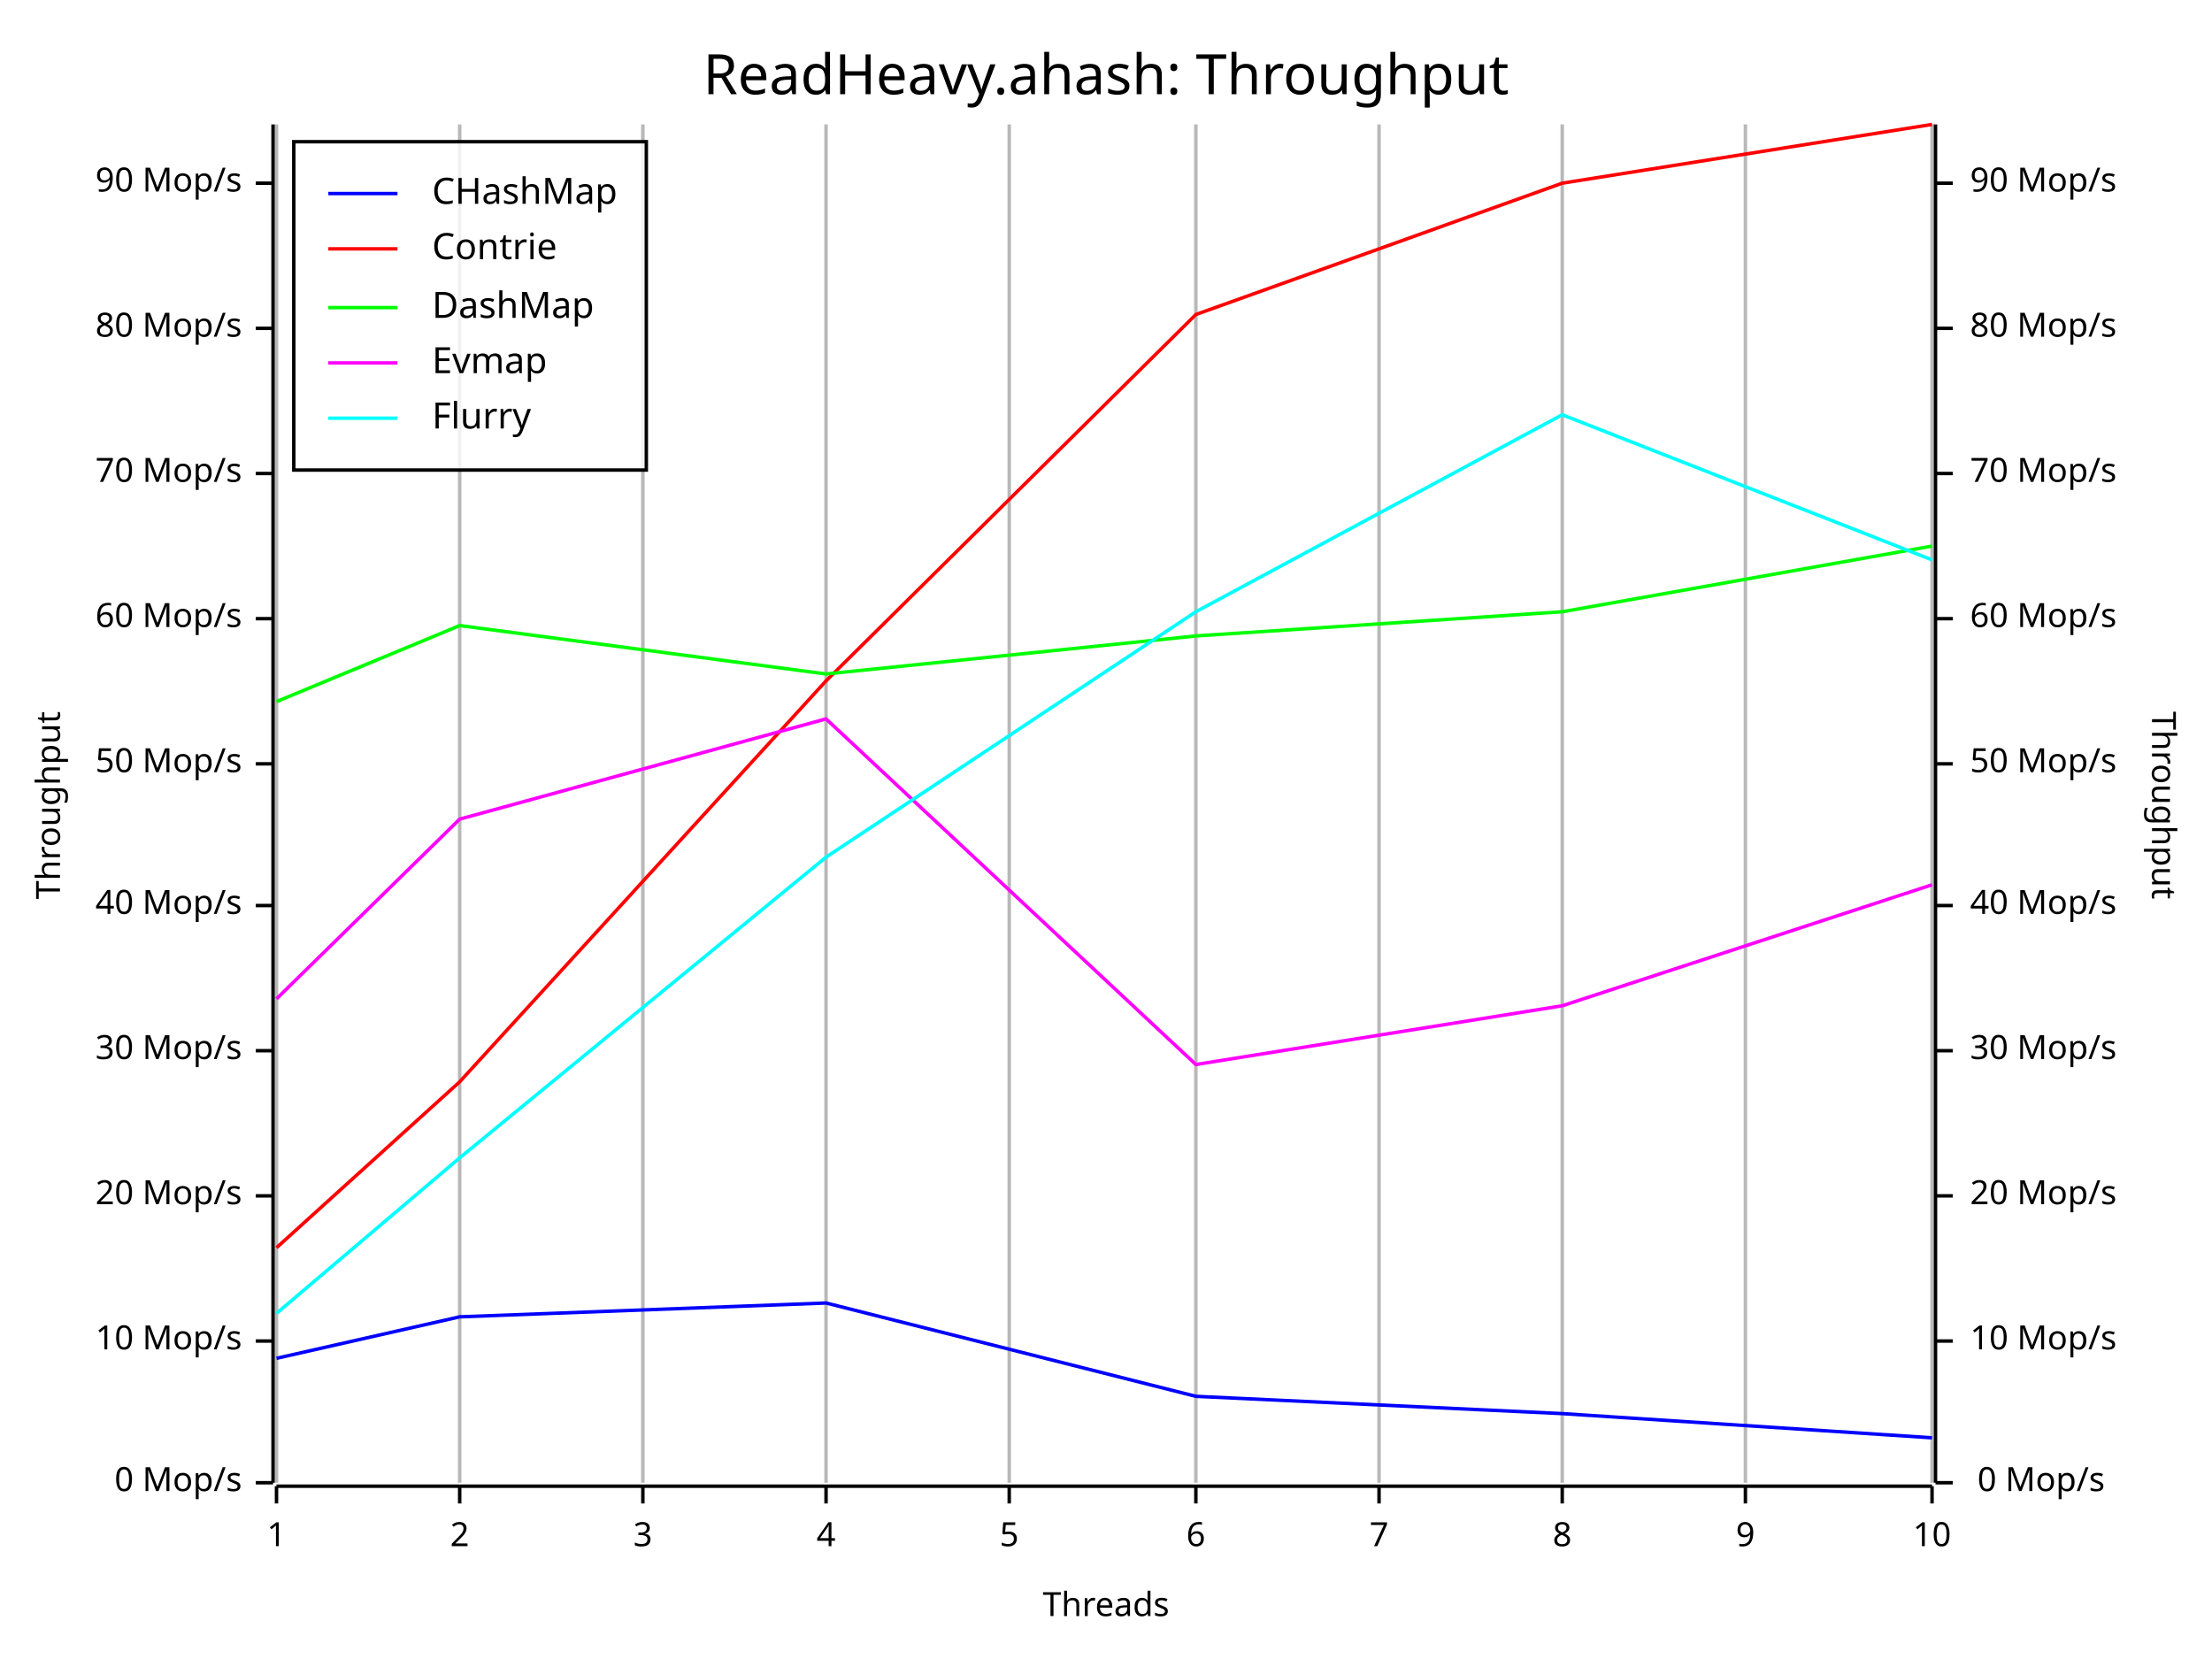
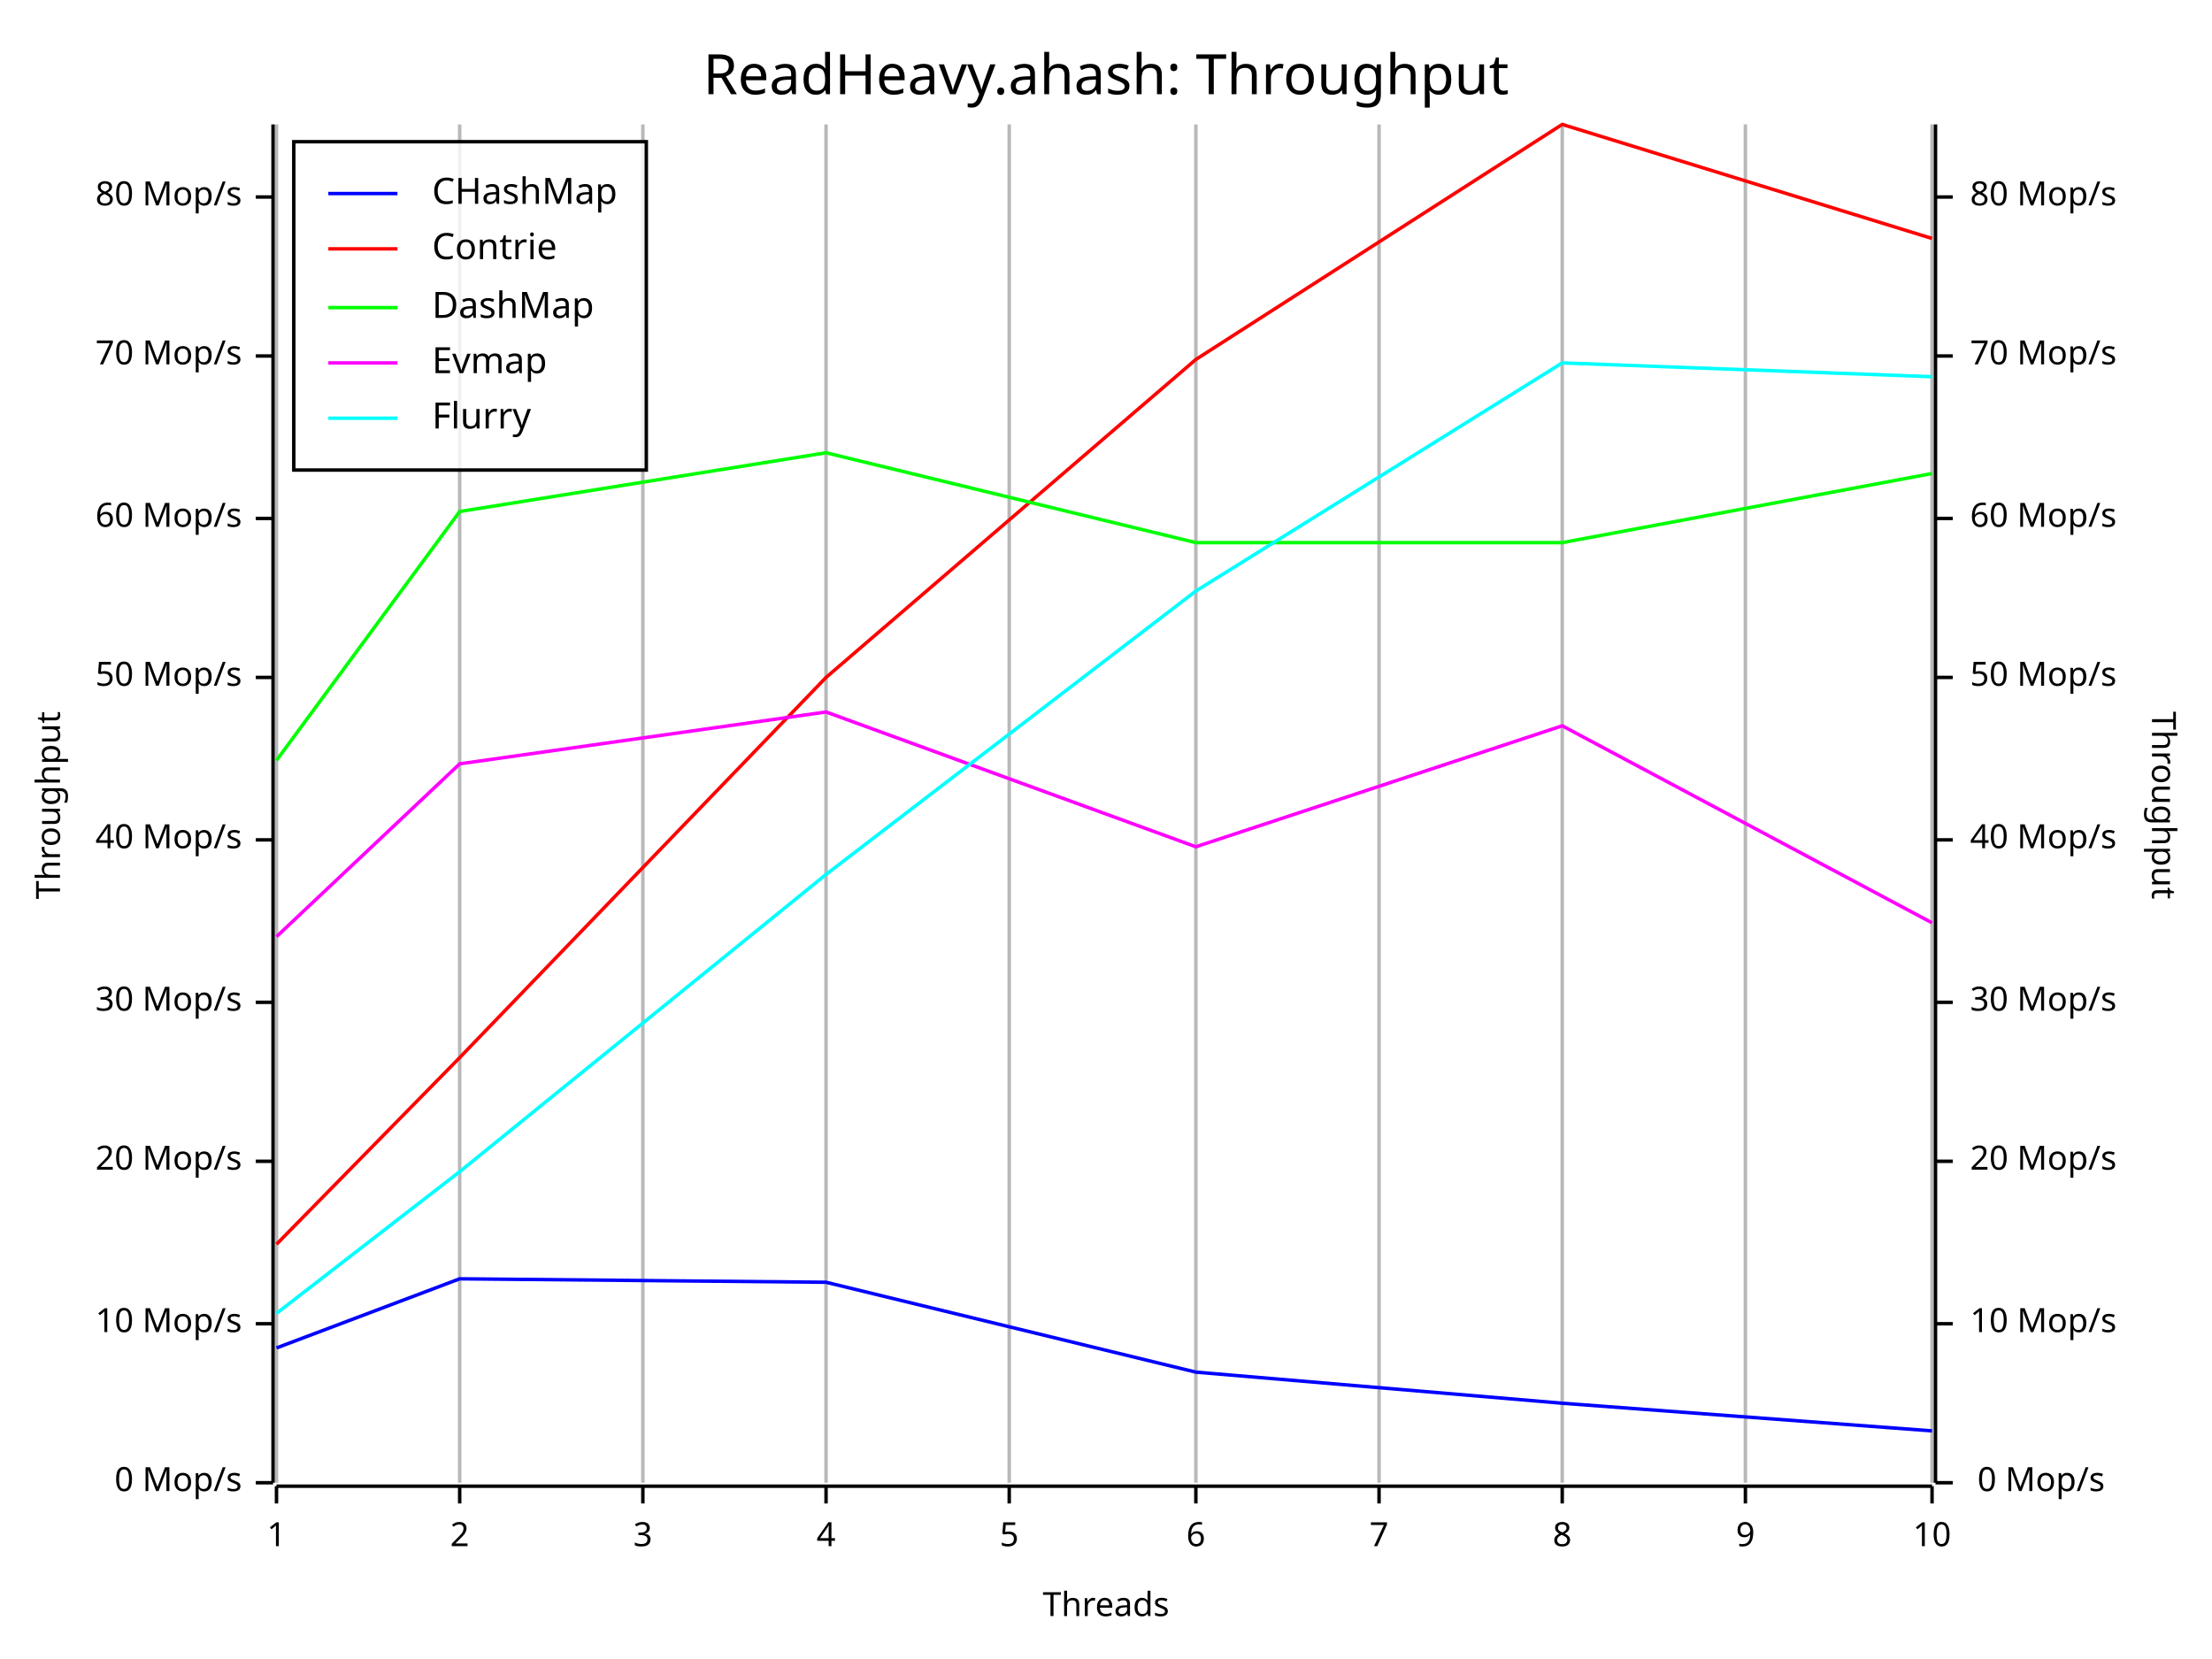
<svg xmlns="http://www.w3.org/2000/svg" width="640" height="480" viewBox="0 0 640 480">
  <rect x="0" y="0" width="640" height="480" opacity="1" fill="#FFFFFF" stroke="none" />
  <text x="320" y="15" dy="0.76em" text-anchor="middle" font-family="Fira Code" font-size="16.129" opacity="1" fill="#000000">
ReadHeavy.ahash: Throughput
</text>
  <line opacity="0.1" stroke="#000000" stroke-width="1" x1="80" y1="429" x2="80" y2="36" />
  <line opacity="0.1" stroke="#000000" stroke-width="1" x1="133" y1="429" x2="133" y2="36" />
  <line opacity="0.1" stroke="#000000" stroke-width="1" x1="186" y1="429" x2="186" y2="36" />
  <line opacity="0.1" stroke="#000000" stroke-width="1" x1="239" y1="429" x2="239" y2="36" />
  <line opacity="0.1" stroke="#000000" stroke-width="1" x1="292" y1="429" x2="292" y2="36" />
  <line opacity="0.1" stroke="#000000" stroke-width="1" x1="346" y1="429" x2="346" y2="36" />
  <line opacity="0.1" stroke="#000000" stroke-width="1" x1="399" y1="429" x2="399" y2="36" />
  <line opacity="0.1" stroke="#000000" stroke-width="1" x1="452" y1="429" x2="452" y2="36" />
  <line opacity="0.1" stroke="#000000" stroke-width="1" x1="505" y1="429" x2="505" y2="36" />
  <line opacity="0.1" stroke="#000000" stroke-width="1" x1="559" y1="429" x2="559" y2="36" />
  <text x="10" y="233" dy="0.76em" text-anchor="middle" font-family="sans-serif" font-size="9.677" opacity="1" fill="#000000" transform="rotate(270, 10, 233)">
Throughput
</text>
  <text x="320" y="470" dy="-0.5ex" text-anchor="middle" font-family="sans-serif" font-size="9.677" opacity="1" fill="#000000">
Threads
</text>
  <text x="630" y="233" dy="0.76em" text-anchor="middle" font-family="sans-serif" font-size="9.677" opacity="1" fill="#000000" transform="rotate(90, 630, 233)">
Throughput
</text>
  <line opacity="0.2" stroke="#000000" stroke-width="1" x1="80" y1="429" x2="80" y2="36" />
  <line opacity="0.2" stroke="#000000" stroke-width="1" x1="133" y1="429" x2="133" y2="36" />
  <line opacity="0.2" stroke="#000000" stroke-width="1" x1="186" y1="429" x2="186" y2="36" />
  <line opacity="0.2" stroke="#000000" stroke-width="1" x1="239" y1="429" x2="239" y2="36" />
  <line opacity="0.2" stroke="#000000" stroke-width="1" x1="292" y1="429" x2="292" y2="36" />
  <line opacity="0.2" stroke="#000000" stroke-width="1" x1="346" y1="429" x2="346" y2="36" />
  <line opacity="0.2" stroke="#000000" stroke-width="1" x1="399" y1="429" x2="399" y2="36" />
  <line opacity="0.2" stroke="#000000" stroke-width="1" x1="452" y1="429" x2="452" y2="36" />
  <line opacity="0.2" stroke="#000000" stroke-width="1" x1="505" y1="429" x2="505" y2="36" />
  <line opacity="0.2" stroke="#000000" stroke-width="1" x1="559" y1="429" x2="559" y2="36" />
  <polyline fill="none" opacity="1" stroke="#000000" stroke-width="1" points="79,36 79,429 " />
  <text x="70" y="429" dy="0.5ex" text-anchor="end" font-family="sans-serif" font-size="9.677" opacity="1" fill="#000000">
0 Mop/s
</text>
  <polyline fill="none" opacity="1" stroke="#000000" stroke-width="1" points="74,429 79,429 " />
-   <text x="70" y="388" dy="0.5ex" text-anchor="end" font-family="sans-serif" font-size="9.677" opacity="1" fill="#000000">
+   <text x="70" y="383" dy="0.5ex" text-anchor="end" font-family="sans-serif" font-size="9.677" opacity="1" fill="#000000">
10 Mop/s
</text>
-   <polyline fill="none" opacity="1" stroke="#000000" stroke-width="1" points="74,388 79,388 " />
-   <text x="70" y="346" dy="0.5ex" text-anchor="end" font-family="sans-serif" font-size="9.677" opacity="1" fill="#000000">
+   <polyline fill="none" opacity="1" stroke="#000000" stroke-width="1" points="74,383 79,383 " />
+   <text x="70" y="336" dy="0.5ex" text-anchor="end" font-family="sans-serif" font-size="9.677" opacity="1" fill="#000000">
20 Mop/s
</text>
-   <polyline fill="none" opacity="1" stroke="#000000" stroke-width="1" points="74,346 79,346 " />
-   <text x="70" y="304" dy="0.5ex" text-anchor="end" font-family="sans-serif" font-size="9.677" opacity="1" fill="#000000">
+   <polyline fill="none" opacity="1" stroke="#000000" stroke-width="1" points="74,336 79,336 " />
+   <text x="70" y="290" dy="0.5ex" text-anchor="end" font-family="sans-serif" font-size="9.677" opacity="1" fill="#000000">
30 Mop/s
</text>
-   <polyline fill="none" opacity="1" stroke="#000000" stroke-width="1" points="74,304 79,304 " />
-   <text x="70" y="262" dy="0.5ex" text-anchor="end" font-family="sans-serif" font-size="9.677" opacity="1" fill="#000000">
+   <polyline fill="none" opacity="1" stroke="#000000" stroke-width="1" points="74,290 79,290 " />
+   <text x="70" y="243" dy="0.5ex" text-anchor="end" font-family="sans-serif" font-size="9.677" opacity="1" fill="#000000">
40 Mop/s
</text>
-   <polyline fill="none" opacity="1" stroke="#000000" stroke-width="1" points="74,262 79,262 " />
-   <text x="70" y="221" dy="0.5ex" text-anchor="end" font-family="sans-serif" font-size="9.677" opacity="1" fill="#000000">
+   <polyline fill="none" opacity="1" stroke="#000000" stroke-width="1" points="74,243 79,243 " />
+   <text x="70" y="196" dy="0.5ex" text-anchor="end" font-family="sans-serif" font-size="9.677" opacity="1" fill="#000000">
50 Mop/s
</text>
-   <polyline fill="none" opacity="1" stroke="#000000" stroke-width="1" points="74,221 79,221 " />
-   <text x="70" y="179" dy="0.5ex" text-anchor="end" font-family="sans-serif" font-size="9.677" opacity="1" fill="#000000">
+   <polyline fill="none" opacity="1" stroke="#000000" stroke-width="1" points="74,196 79,196 " />
+   <text x="70" y="150" dy="0.5ex" text-anchor="end" font-family="sans-serif" font-size="9.677" opacity="1" fill="#000000">
60 Mop/s
</text>
-   <polyline fill="none" opacity="1" stroke="#000000" stroke-width="1" points="74,179 79,179 " />
-   <text x="70" y="137" dy="0.5ex" text-anchor="end" font-family="sans-serif" font-size="9.677" opacity="1" fill="#000000">
+   <polyline fill="none" opacity="1" stroke="#000000" stroke-width="1" points="74,150 79,150 " />
+   <text x="70" y="103" dy="0.5ex" text-anchor="end" font-family="sans-serif" font-size="9.677" opacity="1" fill="#000000">
70 Mop/s
</text>
-   <polyline fill="none" opacity="1" stroke="#000000" stroke-width="1" points="74,137 79,137 " />
-   <text x="70" y="95" dy="0.5ex" text-anchor="end" font-family="sans-serif" font-size="9.677" opacity="1" fill="#000000">
+   <polyline fill="none" opacity="1" stroke="#000000" stroke-width="1" points="74,103 79,103 " />
+   <text x="70" y="57" dy="0.5ex" text-anchor="end" font-family="sans-serif" font-size="9.677" opacity="1" fill="#000000">
80 Mop/s
</text>
-   <polyline fill="none" opacity="1" stroke="#000000" stroke-width="1" points="74,95 79,95 " />
-   <text x="70" y="53" dy="0.5ex" text-anchor="end" font-family="sans-serif" font-size="9.677" opacity="1" fill="#000000">
- 90 Mop/s
- </text>
-   <polyline fill="none" opacity="1" stroke="#000000" stroke-width="1" points="74,53 79,53 " />
+   <polyline fill="none" opacity="1" stroke="#000000" stroke-width="1" points="74,57 79,57 " />
  <polyline fill="none" opacity="1" stroke="#000000" stroke-width="1" points="80,430 559,430 " />
  <text x="80" y="440" dy="0.76em" text-anchor="middle" font-family="sans-serif" font-size="9.677" opacity="1" fill="#000000">
1
</text>
  <polyline fill="none" opacity="1" stroke="#000000" stroke-width="1" points="80,430 80,435 " />
  <text x="133" y="440" dy="0.76em" text-anchor="middle" font-family="sans-serif" font-size="9.677" opacity="1" fill="#000000">
2
</text>
  <polyline fill="none" opacity="1" stroke="#000000" stroke-width="1" points="133,430 133,435 " />
  <text x="186" y="440" dy="0.76em" text-anchor="middle" font-family="sans-serif" font-size="9.677" opacity="1" fill="#000000">
3
</text>
  <polyline fill="none" opacity="1" stroke="#000000" stroke-width="1" points="186,430 186,435 " />
  <text x="239" y="440" dy="0.76em" text-anchor="middle" font-family="sans-serif" font-size="9.677" opacity="1" fill="#000000">
4
</text>
  <polyline fill="none" opacity="1" stroke="#000000" stroke-width="1" points="239,430 239,435 " />
  <text x="292" y="440" dy="0.76em" text-anchor="middle" font-family="sans-serif" font-size="9.677" opacity="1" fill="#000000">
5
</text>
  <polyline fill="none" opacity="1" stroke="#000000" stroke-width="1" points="292,430 292,435 " />
  <text x="346" y="440" dy="0.76em" text-anchor="middle" font-family="sans-serif" font-size="9.677" opacity="1" fill="#000000">
6
</text>
  <polyline fill="none" opacity="1" stroke="#000000" stroke-width="1" points="346,430 346,435 " />
  <text x="399" y="440" dy="0.76em" text-anchor="middle" font-family="sans-serif" font-size="9.677" opacity="1" fill="#000000">
7
</text>
  <polyline fill="none" opacity="1" stroke="#000000" stroke-width="1" points="399,430 399,435 " />
  <text x="452" y="440" dy="0.76em" text-anchor="middle" font-family="sans-serif" font-size="9.677" opacity="1" fill="#000000">
8
</text>
  <polyline fill="none" opacity="1" stroke="#000000" stroke-width="1" points="452,430 452,435 " />
  <text x="505" y="440" dy="0.76em" text-anchor="middle" font-family="sans-serif" font-size="9.677" opacity="1" fill="#000000">
9
</text>
  <polyline fill="none" opacity="1" stroke="#000000" stroke-width="1" points="505,430 505,435 " />
  <text x="559" y="440" dy="0.76em" text-anchor="middle" font-family="sans-serif" font-size="9.677" opacity="1" fill="#000000">
10
</text>
  <polyline fill="none" opacity="1" stroke="#000000" stroke-width="1" points="559,430 559,435 " />
  <polyline fill="none" opacity="1" stroke="#000000" stroke-width="1" points="560,36 560,429 " />
  <text x="609" y="429" dy="0.5ex" text-anchor="end" font-family="sans-serif" font-size="9.677" opacity="1" fill="#000000">
0 Mop/s
</text>
  <polyline fill="none" opacity="1" stroke="#000000" stroke-width="1" points="560,429 565,429 " />
-   <text x="570" y="388" dy="0.5ex" text-anchor="start" font-family="sans-serif" font-size="9.677" opacity="1" fill="#000000">
+   <text x="570" y="383" dy="0.5ex" text-anchor="start" font-family="sans-serif" font-size="9.677" opacity="1" fill="#000000">
10 Mop/s
</text>
-   <polyline fill="none" opacity="1" stroke="#000000" stroke-width="1" points="560,388 565,388 " />
-   <text x="570" y="346" dy="0.5ex" text-anchor="start" font-family="sans-serif" font-size="9.677" opacity="1" fill="#000000">
+   <polyline fill="none" opacity="1" stroke="#000000" stroke-width="1" points="560,383 565,383 " />
+   <text x="570" y="336" dy="0.5ex" text-anchor="start" font-family="sans-serif" font-size="9.677" opacity="1" fill="#000000">
20 Mop/s
</text>
-   <polyline fill="none" opacity="1" stroke="#000000" stroke-width="1" points="560,346 565,346 " />
-   <text x="570" y="304" dy="0.5ex" text-anchor="start" font-family="sans-serif" font-size="9.677" opacity="1" fill="#000000">
+   <polyline fill="none" opacity="1" stroke="#000000" stroke-width="1" points="560,336 565,336 " />
+   <text x="570" y="290" dy="0.5ex" text-anchor="start" font-family="sans-serif" font-size="9.677" opacity="1" fill="#000000">
30 Mop/s
</text>
-   <polyline fill="none" opacity="1" stroke="#000000" stroke-width="1" points="560,304 565,304 " />
-   <text x="570" y="262" dy="0.5ex" text-anchor="start" font-family="sans-serif" font-size="9.677" opacity="1" fill="#000000">
+   <polyline fill="none" opacity="1" stroke="#000000" stroke-width="1" points="560,290 565,290 " />
+   <text x="570" y="243" dy="0.5ex" text-anchor="start" font-family="sans-serif" font-size="9.677" opacity="1" fill="#000000">
40 Mop/s
</text>
-   <polyline fill="none" opacity="1" stroke="#000000" stroke-width="1" points="560,262 565,262 " />
-   <text x="570" y="221" dy="0.5ex" text-anchor="start" font-family="sans-serif" font-size="9.677" opacity="1" fill="#000000">
+   <polyline fill="none" opacity="1" stroke="#000000" stroke-width="1" points="560,243 565,243 " />
+   <text x="570" y="196" dy="0.5ex" text-anchor="start" font-family="sans-serif" font-size="9.677" opacity="1" fill="#000000">
50 Mop/s
</text>
-   <polyline fill="none" opacity="1" stroke="#000000" stroke-width="1" points="560,221 565,221 " />
-   <text x="570" y="179" dy="0.5ex" text-anchor="start" font-family="sans-serif" font-size="9.677" opacity="1" fill="#000000">
+   <polyline fill="none" opacity="1" stroke="#000000" stroke-width="1" points="560,196 565,196 " />
+   <text x="570" y="150" dy="0.5ex" text-anchor="start" font-family="sans-serif" font-size="9.677" opacity="1" fill="#000000">
60 Mop/s
</text>
-   <polyline fill="none" opacity="1" stroke="#000000" stroke-width="1" points="560,179 565,179 " />
-   <text x="570" y="137" dy="0.5ex" text-anchor="start" font-family="sans-serif" font-size="9.677" opacity="1" fill="#000000">
+   <polyline fill="none" opacity="1" stroke="#000000" stroke-width="1" points="560,150 565,150 " />
+   <text x="570" y="103" dy="0.5ex" text-anchor="start" font-family="sans-serif" font-size="9.677" opacity="1" fill="#000000">
70 Mop/s
</text>
-   <polyline fill="none" opacity="1" stroke="#000000" stroke-width="1" points="560,137 565,137 " />
-   <text x="570" y="95" dy="0.5ex" text-anchor="start" font-family="sans-serif" font-size="9.677" opacity="1" fill="#000000">
+   <polyline fill="none" opacity="1" stroke="#000000" stroke-width="1" points="560,103 565,103 " />
+   <text x="570" y="57" dy="0.5ex" text-anchor="start" font-family="sans-serif" font-size="9.677" opacity="1" fill="#000000">
80 Mop/s
</text>
-   <polyline fill="none" opacity="1" stroke="#000000" stroke-width="1" points="560,95 565,95 " />
-   <text x="570" y="53" dy="0.5ex" text-anchor="start" font-family="sans-serif" font-size="9.677" opacity="1" fill="#000000">
- 90 Mop/s
- </text>
-   <polyline fill="none" opacity="1" stroke="#000000" stroke-width="1" points="560,53 565,53 " />
-   <polyline fill="none" opacity="1" stroke="#0000FF" stroke-width="1" points="80,393 133,381 239,377 346,404 452,409 559,416 " />
-   <polyline fill="none" opacity="1" stroke="#FF0000" stroke-width="1" points="80,361 133,313 239,197 346,91 452,53 559,36 " />
-   <polyline fill="none" opacity="1" stroke="#00FF00" stroke-width="1" points="80,203 133,181 239,195 346,184 452,177 559,158 " />
-   <polyline fill="none" opacity="1" stroke="#FF00FF" stroke-width="1" points="80,289 133,237 239,208 346,308 452,291 559,256 " />
-   <polyline fill="none" opacity="1" stroke="#00FFFF" stroke-width="1" points="80,380 133,335 239,248 346,177 452,120 559,162 " />
+   <polyline fill="none" opacity="1" stroke="#000000" stroke-width="1" points="560,57 565,57 " />
+   <polyline fill="none" opacity="1" stroke="#0000FF" stroke-width="1" points="80,390 133,370 239,371 346,397 452,406 559,414 " />
+   <polyline fill="none" opacity="1" stroke="#FF0000" stroke-width="1" points="80,360 133,306 239,196 346,104 452,36 559,69 " />
+   <polyline fill="none" opacity="1" stroke="#00FF00" stroke-width="1" points="80,220 133,148 239,131 346,157 452,157 559,137 " />
+   <polyline fill="none" opacity="1" stroke="#FF00FF" stroke-width="1" points="80,271 133,221 239,206 346,245 452,210 559,267 " />
+   <polyline fill="none" opacity="1" stroke="#00FFFF" stroke-width="1" points="80,380 133,339 239,253 346,171 452,105 559,109 " />
  <rect x="85" y="41" width="102" height="95" opacity="0.8" fill="#FFFFFF" stroke="none" />
  <rect x="85" y="41" width="102" height="95" opacity="1" fill="none" stroke="#000000" />
  <text x="125" y="51" dy="0.76em" text-anchor="start" font-family="Fira Code" font-size="10.484" opacity="1" fill="#000000">
CHashMap
</text>
  <text x="125" y="67" dy="0.76em" text-anchor="start" font-family="Fira Code" font-size="10.484" opacity="1" fill="#000000">
Contrie
</text>
  <text x="125" y="84" dy="0.76em" text-anchor="start" font-family="Fira Code" font-size="10.484" opacity="1" fill="#000000">
DashMap
</text>
  <text x="125" y="100" dy="0.76em" text-anchor="start" font-family="Fira Code" font-size="10.484" opacity="1" fill="#000000">
Evmap
</text>
  <text x="125" y="116" dy="0.76em" text-anchor="start" font-family="Fira Code" font-size="10.484" opacity="1" fill="#000000">
Flurry
</text>
  <polyline fill="none" opacity="1" stroke="#0000FF" stroke-width="1" points="95,56 115,56 " />
  <polyline fill="none" opacity="1" stroke="#FF0000" stroke-width="1" points="95,72 115,72 " />
  <polyline fill="none" opacity="1" stroke="#00FF00" stroke-width="1" points="95,89 115,89 " />
  <polyline fill="none" opacity="1" stroke="#FF00FF" stroke-width="1" points="95,105 115,105 " />
  <polyline fill="none" opacity="1" stroke="#00FFFF" stroke-width="1" points="95,121 115,121 " />
</svg>
